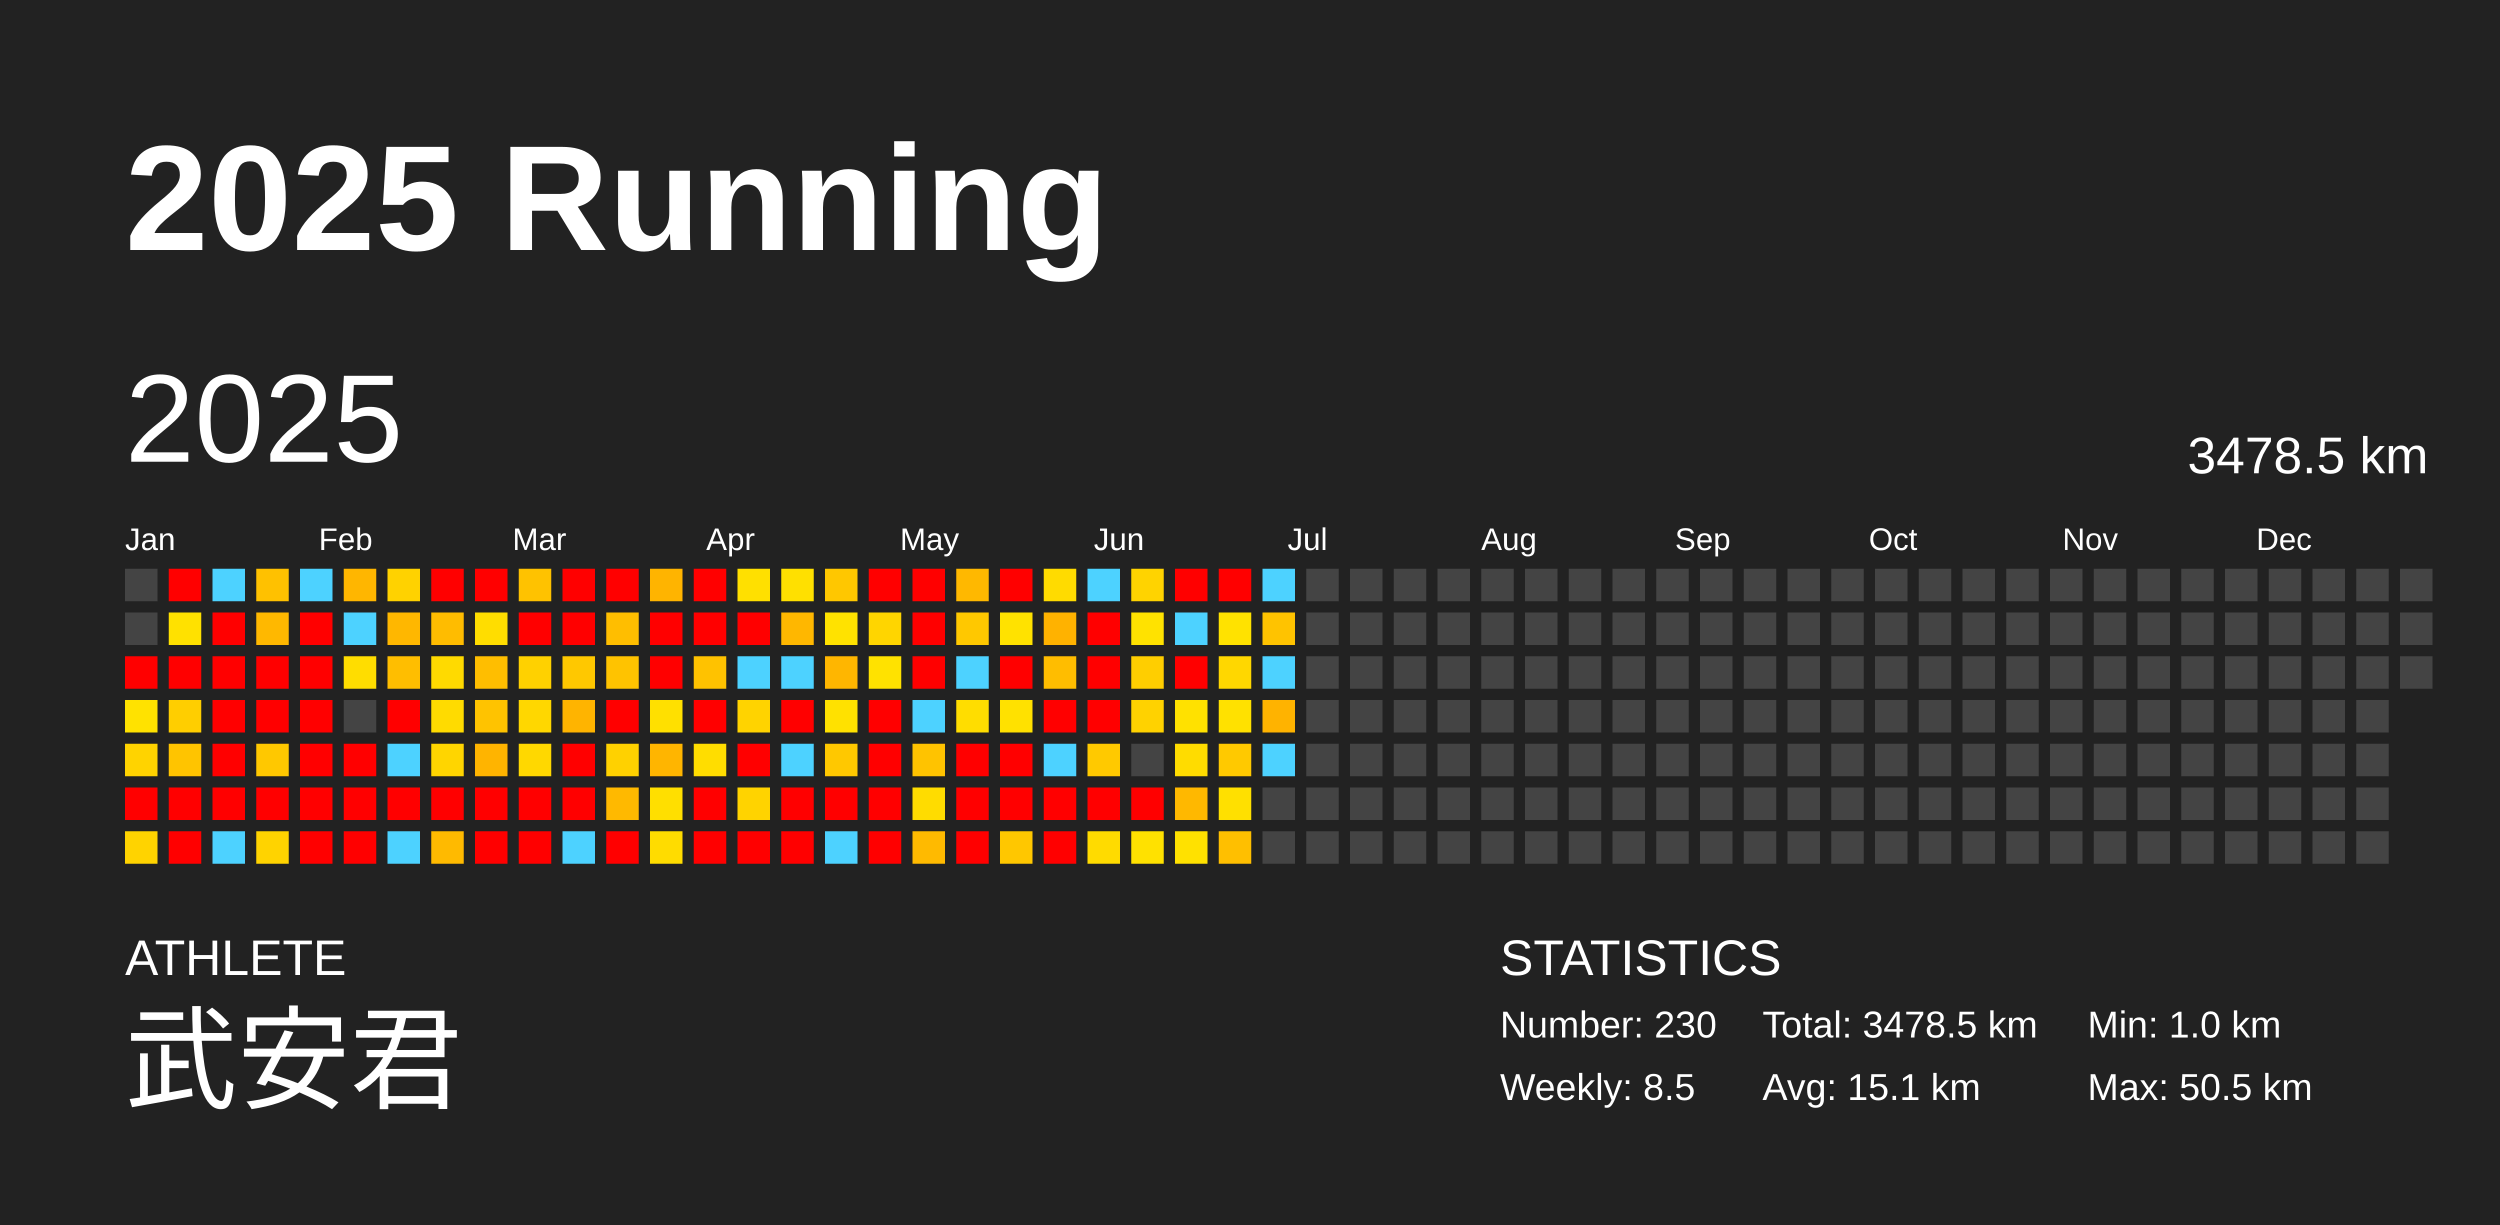
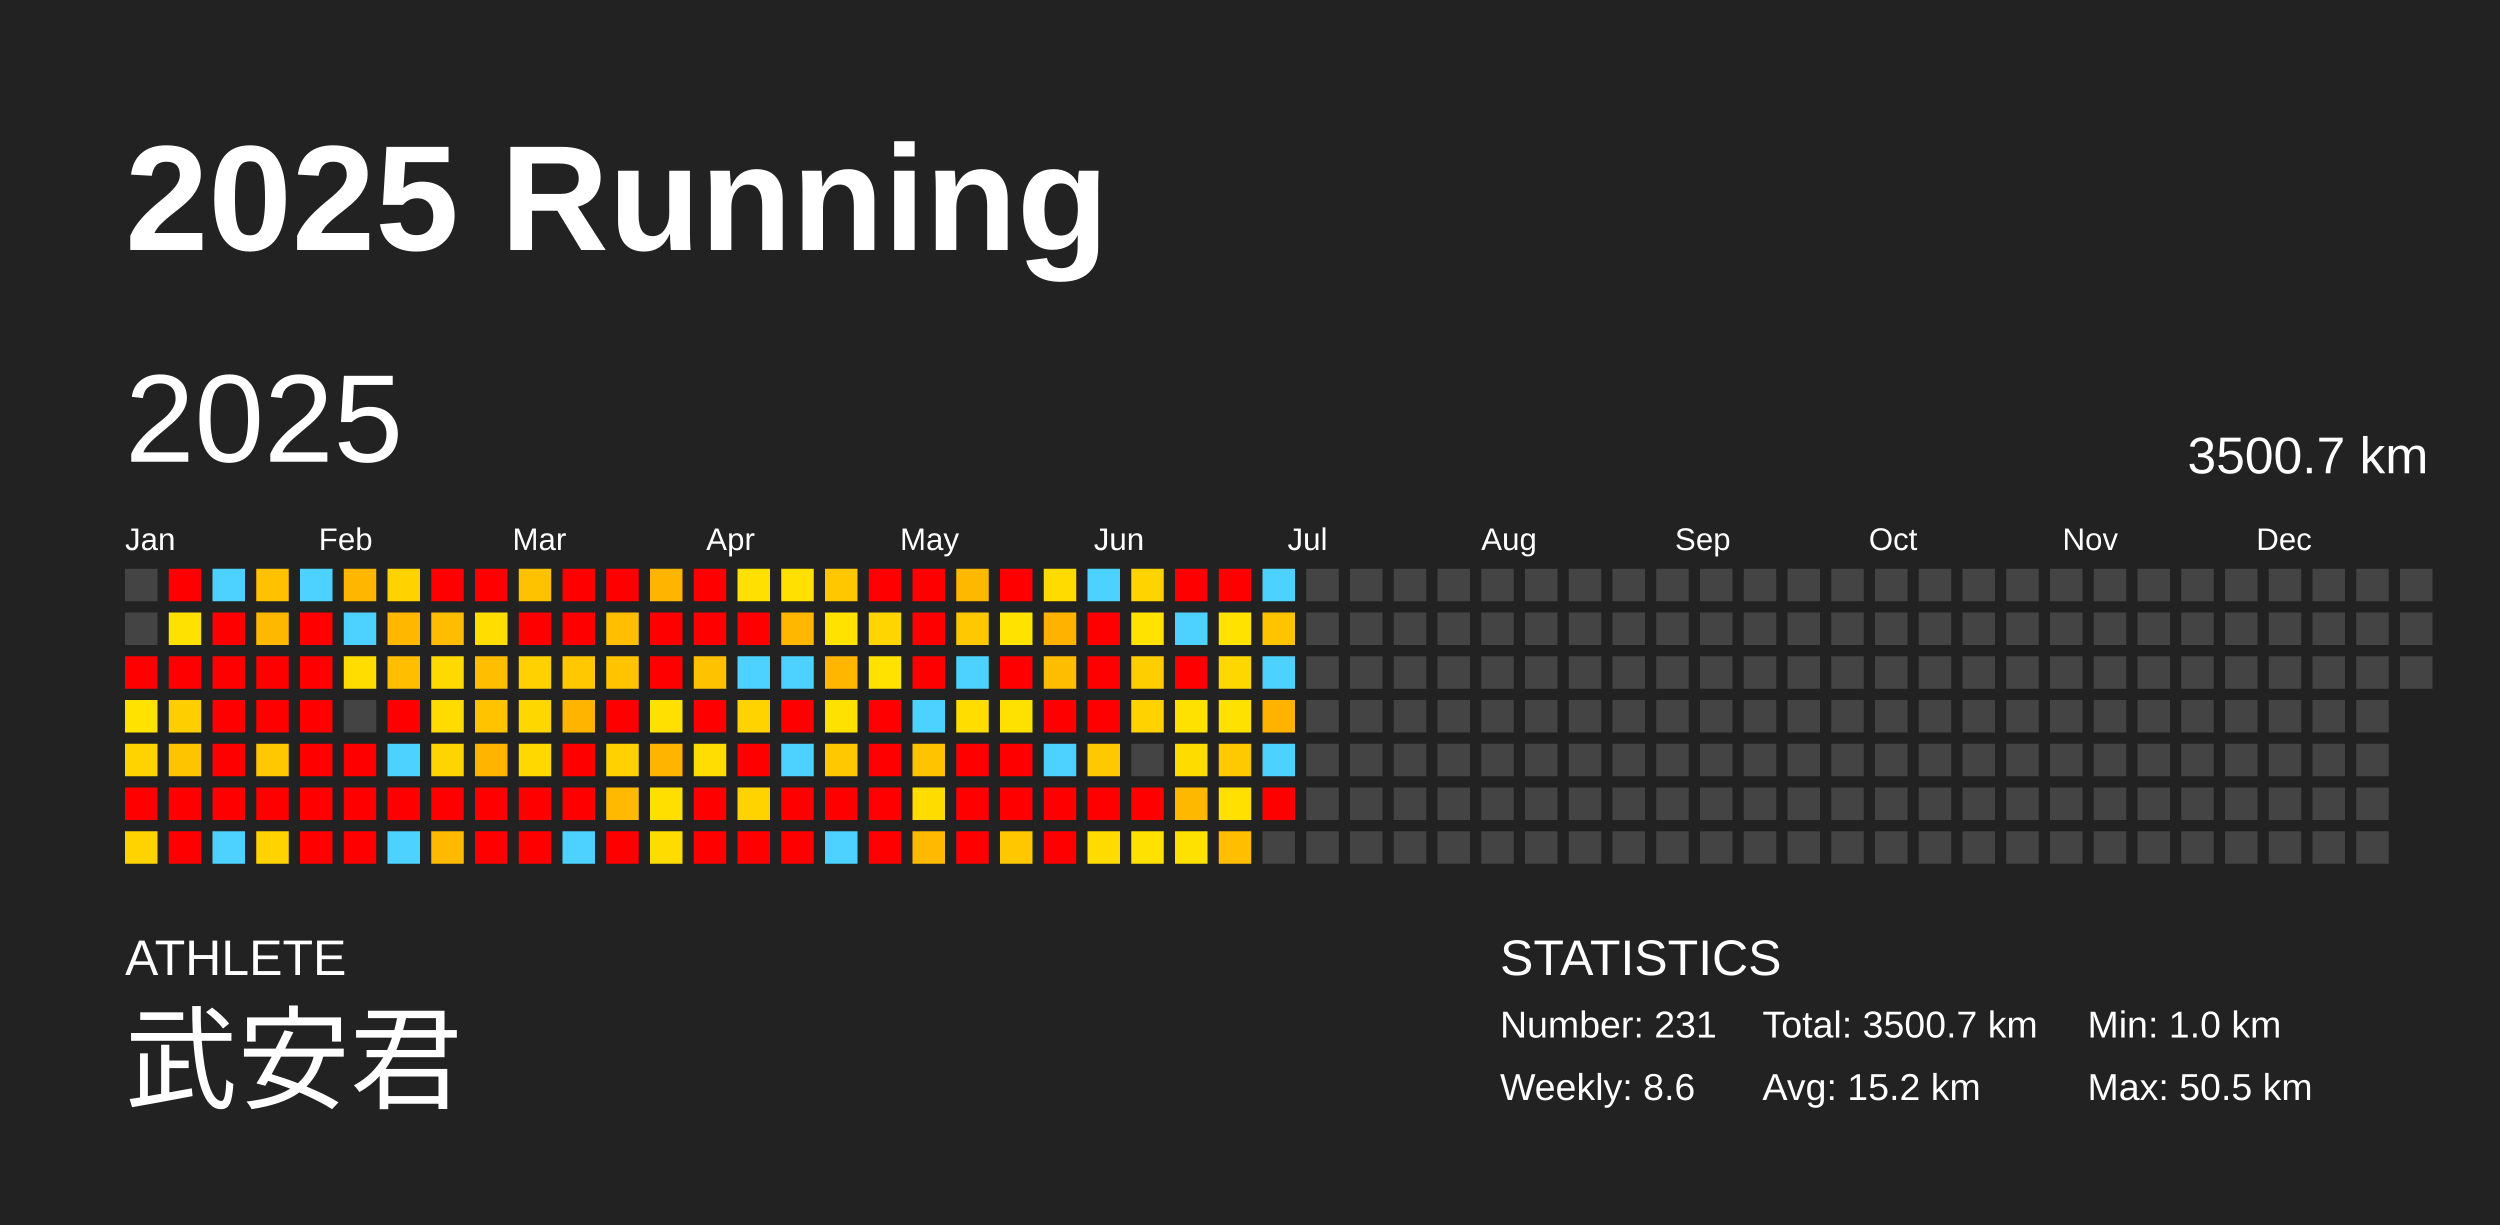
<svg xmlns="http://www.w3.org/2000/svg" baseProfile="full" height="98mm" version="1.1" viewBox="0,0,200,98" width="200mm">
  <defs />
  <rect fill="#222222" height="98" width="200" x="0" y="0" />
  <text fill="#FFFFFF" style="font-size:12px; font-family:Arial; font-weight:bold;" x="10" y="20">2025 Running</text>
  <text fill="#FFFFFF" style="font-size:4px; font-family:Arial" x="10" y="78">ATHLETE</text>
  <text fill="#FFFFFF" style="font-size:9px; font-family:Arial" x="10" y="88">武安君</text>
  <text fill="#FFFFFF" style="font-size:4px; font-family:Arial" x="120" y="78">STATISTICS</text>
-   <text fill="#FFFFFF" style="font-size:3px; font-family:Arial" x="120" y="83">Number: 230</text>
-   <text fill="#FFFFFF" style="font-size:3px; font-family:Arial" x="120" y="88">Weekly: 8.5</text>
-   <text fill="#FFFFFF" style="font-size:3px; font-family:Arial" x="141" y="83">Total: 3478.5 km</text>
-   <text fill="#FFFFFF" style="font-size:3px; font-family:Arial" x="141" y="88">Avg: 15.1 km</text>
+   <text fill="#FFFFFF" style="font-size:3px; font-family:Arial" x="120" y="83">Number: 231</text>
+   <text fill="#FFFFFF" style="font-size:3px; font-family:Arial" x="120" y="88">Weekly: 8.6</text>
+   <text fill="#FFFFFF" style="font-size:3px; font-family:Arial" x="141" y="83">Total: 3500.7 km</text>
+   <text fill="#FFFFFF" style="font-size:3px; font-family:Arial" x="141" y="88">Avg: 15.2 km</text>
  <text fill="#FFFFFF" style="font-size:3px; font-family:Arial" x="167" y="83">Min: 1.0 km</text>
  <text fill="#FFFFFF" style="font-size:3px; font-family:Arial" x="167" y="88">Max: 50.5 km</text>
  <text dominant-baseline="hanging" fill="#FFFFFF" style="font-size:10.0px; font-family:Arial;" x="10" y="30">2025</text>
-   <text dominant-baseline="hanging" fill="#FFFFFF" style="font-size:4.125px; font-family:Arial;" x="175" y="35">3478.5 km</text>
+   <text dominant-baseline="hanging" fill="#FFFFFF" style="font-size:4.125px; font-family:Arial;" x="175" y="35">3500.7 km</text>
  <text fill="#FFFFFF" style="font-size:2.5px; font-family:Arial" x="10.0" y="44">Jan</text>
  <text fill="#FFFFFF" style="font-size:2.5px; font-family:Arial" x="25.5" y="44">Feb</text>
  <text fill="#FFFFFF" style="font-size:2.5px; font-family:Arial" x="41.0" y="44">Mar</text>
  <text fill="#FFFFFF" style="font-size:2.5px; font-family:Arial" x="56.5" y="44">Apr</text>
  <text fill="#FFFFFF" style="font-size:2.5px; font-family:Arial" x="72.0" y="44">May</text>
  <text fill="#FFFFFF" style="font-size:2.5px; font-family:Arial" x="87.5" y="44">Jun</text>
  <text fill="#FFFFFF" style="font-size:2.5px; font-family:Arial" x="103.0" y="44">Jul</text>
  <text fill="#FFFFFF" style="font-size:2.5px; font-family:Arial" x="118.5" y="44">Aug</text>
  <text fill="#FFFFFF" style="font-size:2.5px; font-family:Arial" x="134.0" y="44">Sep</text>
  <text fill="#FFFFFF" style="font-size:2.5px; font-family:Arial" x="149.5" y="44">Oct</text>
  <text fill="#FFFFFF" style="font-size:2.5px; font-family:Arial" x="165.0" y="44">Nov</text>
  <text fill="#FFFFFF" style="font-size:2.5px; font-family:Arial" x="180.5" y="44">Dec</text>
  <rect fill="#444444" height="2.6" width="2.6" x="10.0" y="45.5" />
  <rect fill="#444444" height="2.6" width="2.6" x="10.0" y="49.0" />
  <rect fill="red" height="2.6" width="2.6" x="10.0" y="52.5" />
  <rect fill="#ffe200" height="2.6" width="2.6" x="10.0" y="56.0" />
  <rect fill="#ffd300" height="2.6" width="2.6" x="10.0" y="59.5" />
  <rect fill="red" height="2.6" width="2.6" x="10.0" y="63.0" />
  <rect fill="#ffd300" height="2.6" width="2.6" x="10.0" y="66.5" />
  <rect fill="red" height="2.6" width="2.6" x="13.5" y="45.5" />
  <rect fill="#ffe100" height="2.6" width="2.6" x="13.5" y="49.0" />
  <rect fill="red" height="2.6" width="2.6" x="13.5" y="52.5" />
  <rect fill="#ffce00" height="2.6" width="2.6" x="13.5" y="56.0" />
  <rect fill="#ffc400" height="2.6" width="2.6" x="13.5" y="59.5" />
  <rect fill="red" height="2.6" width="2.6" x="13.5" y="63.0" />
  <rect fill="red" height="2.6" width="2.6" x="13.5" y="66.5" />
  <rect fill="#4dd2ff" height="2.6" width="2.6" x="17.0" y="45.5" />
  <rect fill="red" height="2.6" width="2.6" x="17.0" y="49.0" />
  <rect fill="red" height="2.6" width="2.6" x="17.0" y="52.5" />
  <rect fill="red" height="2.6" width="2.6" x="17.0" y="56.0" />
  <rect fill="red" height="2.6" width="2.6" x="17.0" y="59.5" />
  <rect fill="red" height="2.6" width="2.6" x="17.0" y="63.0" />
  <rect fill="#4dd2ff" height="2.6" width="2.6" x="17.0" y="66.5" />
  <rect fill="#ffc100" height="2.6" width="2.6" x="20.5" y="45.5" />
  <rect fill="#ffb800" height="2.6" width="2.6" x="20.5" y="49.0" />
  <rect fill="red" height="2.6" width="2.6" x="20.5" y="52.5" />
  <rect fill="red" height="2.6" width="2.6" x="20.5" y="56.0" />
  <rect fill="#ffc800" height="2.6" width="2.6" x="20.5" y="59.5" />
  <rect fill="red" height="2.6" width="2.6" x="20.5" y="63.0" />
  <rect fill="#ffd300" height="2.6" width="2.6" x="20.5" y="66.5" />
  <rect fill="#4dd2ff" height="2.6" width="2.6" x="24.0" y="45.5" />
  <rect fill="red" height="2.6" width="2.6" x="24.0" y="49.0" />
  <rect fill="red" height="2.6" width="2.6" x="24.0" y="52.5" />
  <rect fill="red" height="2.6" width="2.6" x="24.0" y="56.0" />
  <rect fill="red" height="2.6" width="2.6" x="24.0" y="59.5" />
  <rect fill="red" height="2.6" width="2.6" x="24.0" y="63.0" />
  <rect fill="red" height="2.6" width="2.6" x="24.0" y="66.5" />
  <rect fill="#ffb600" height="2.6" width="2.6" x="27.5" y="45.5" />
  <rect fill="#4dd2ff" height="2.6" width="2.6" x="27.5" y="49.0" />
  <rect fill="#ffdd00" height="2.6" width="2.6" x="27.5" y="52.5" />
  <rect fill="#444444" height="2.6" width="2.6" x="27.5" y="56.0" />
  <rect fill="red" height="2.6" width="2.6" x="27.5" y="59.5" />
  <rect fill="red" height="2.6" width="2.6" x="27.5" y="63.0" />
  <rect fill="red" height="2.6" width="2.6" x="27.5" y="66.5" />
  <rect fill="#ffd200" height="2.6" width="2.6" x="31.0" y="45.5" />
  <rect fill="#ffb700" height="2.6" width="2.6" x="31.0" y="49.0" />
  <rect fill="#ffbe00" height="2.6" width="2.6" x="31.0" y="52.5" />
  <rect fill="red" height="2.6" width="2.6" x="31.0" y="56.0" />
  <rect fill="#4dd2ff" height="2.6" width="2.6" x="31.0" y="59.5" />
  <rect fill="red" height="2.6" width="2.6" x="31.0" y="63.0" />
  <rect fill="#4dd2ff" height="2.6" width="2.6" x="31.0" y="66.5" />
  <rect fill="red" height="2.6" width="2.6" x="34.5" y="45.5" />
  <rect fill="#ffbc00" height="2.6" width="2.6" x="34.5" y="49.0" />
  <rect fill="#ffda00" height="2.6" width="2.6" x="34.5" y="52.5" />
  <rect fill="#ffdb00" height="2.6" width="2.6" x="34.5" y="56.0" />
  <rect fill="#ffd500" height="2.6" width="2.6" x="34.5" y="59.5" />
  <rect fill="red" height="2.6" width="2.6" x="34.5" y="63.0" />
  <rect fill="#ffba00" height="2.6" width="2.6" x="34.5" y="66.5" />
  <rect fill="red" height="2.6" width="2.6" x="38.0" y="45.5" />
  <rect fill="#ffdd00" height="2.6" width="2.6" x="38.0" y="49.0" />
  <rect fill="#ffbe00" height="2.6" width="2.6" x="38.0" y="52.5" />
  <rect fill="#ffc300" height="2.6" width="2.6" x="38.0" y="56.0" />
  <rect fill="#ffb400" height="2.6" width="2.6" x="38.0" y="59.5" />
  <rect fill="red" height="2.6" width="2.6" x="38.0" y="63.0" />
  <rect fill="red" height="2.6" width="2.6" x="38.0" y="66.5" />
  <rect fill="#ffc200" height="2.6" width="2.6" x="41.5" y="45.5" />
  <rect fill="red" height="2.6" width="2.6" x="41.5" y="49.0" />
  <rect fill="#ffd100" height="2.6" width="2.6" x="41.5" y="52.5" />
  <rect fill="#ffd700" height="2.6" width="2.6" x="41.5" y="56.0" />
  <rect fill="#ffd800" height="2.6" width="2.6" x="41.5" y="59.5" />
  <rect fill="red" height="2.6" width="2.6" x="41.5" y="63.0" />
  <rect fill="red" height="2.6" width="2.6" x="41.5" y="66.5" />
  <rect fill="red" height="2.6" width="2.6" x="45.0" y="45.5" />
  <rect fill="red" height="2.6" width="2.6" x="45.0" y="49.0" />
  <rect fill="#ffc800" height="2.6" width="2.6" x="45.0" y="52.5" />
  <rect fill="#ffb400" height="2.6" width="2.6" x="45.0" y="56.0" />
  <rect fill="red" height="2.6" width="2.6" x="45.0" y="59.5" />
  <rect fill="red" height="2.6" width="2.6" x="45.0" y="63.0" />
  <rect fill="#4dd2ff" height="2.6" width="2.6" x="45.0" y="66.5" />
  <rect fill="red" height="2.6" width="2.6" x="48.5" y="45.5" />
  <rect fill="#ffbe00" height="2.6" width="2.6" x="48.5" y="49.0" />
  <rect fill="#ffc300" height="2.6" width="2.6" x="48.5" y="52.5" />
  <rect fill="red" height="2.6" width="2.6" x="48.5" y="56.0" />
  <rect fill="#ffd100" height="2.6" width="2.6" x="48.5" y="59.5" />
  <rect fill="#ffb900" height="2.6" width="2.6" x="48.5" y="63.0" />
  <rect fill="red" height="2.6" width="2.6" x="48.5" y="66.5" />
  <rect fill="#ffb400" height="2.6" width="2.6" x="52.0" y="45.5" />
  <rect fill="red" height="2.6" width="2.6" x="52.0" y="49.0" />
  <rect fill="red" height="2.6" width="2.6" x="52.0" y="52.5" />
  <rect fill="#ffe000" height="2.6" width="2.6" x="52.0" y="56.0" />
  <rect fill="#ffb500" height="2.6" width="2.6" x="52.0" y="59.5" />
  <rect fill="#ffdf00" height="2.6" width="2.6" x="52.0" y="63.0" />
  <rect fill="#ffdc00" height="2.6" width="2.6" x="52.0" y="66.5" />
  <rect fill="red" height="2.6" width="2.6" x="55.5" y="45.5" />
  <rect fill="red" height="2.6" width="2.6" x="55.5" y="49.0" />
  <rect fill="#ffc200" height="2.6" width="2.6" x="55.5" y="52.5" />
  <rect fill="red" height="2.6" width="2.6" x="55.5" y="56.0" />
  <rect fill="#ffdd00" height="2.6" width="2.6" x="55.5" y="59.5" />
  <rect fill="red" height="2.6" width="2.6" x="55.5" y="63.0" />
  <rect fill="red" height="2.6" width="2.6" x="55.5" y="66.5" />
  <rect fill="#ffe000" height="2.6" width="2.6" x="59.0" y="45.5" />
  <rect fill="red" height="2.6" width="2.6" x="59.0" y="49.0" />
  <rect fill="#4dd2ff" height="2.6" width="2.6" x="59.0" y="52.5" />
  <rect fill="#ffd300" height="2.6" width="2.6" x="59.0" y="56.0" />
  <rect fill="red" height="2.6" width="2.6" x="59.0" y="59.5" />
  <rect fill="#ffd300" height="2.6" width="2.6" x="59.0" y="63.0" />
  <rect fill="red" height="2.6" width="2.6" x="59.0" y="66.5" />
  <rect fill="#ffe000" height="2.6" width="2.6" x="62.5" y="45.5" />
  <rect fill="#ffb700" height="2.6" width="2.6" x="62.5" y="49.0" />
  <rect fill="#4dd2ff" height="2.6" width="2.6" x="62.5" y="52.5" />
  <rect fill="red" height="2.6" width="2.6" x="62.5" y="56.0" />
  <rect fill="#4dd2ff" height="2.6" width="2.6" x="62.5" y="59.5" />
  <rect fill="red" height="2.6" width="2.6" x="62.5" y="63.0" />
  <rect fill="red" height="2.6" width="2.6" x="62.5" y="66.5" />
  <rect fill="#ffc700" height="2.6" width="2.6" x="66.0" y="45.5" />
  <rect fill="#ffe200" height="2.6" width="2.6" x="66.0" y="49.0" />
  <rect fill="#ffb600" height="2.6" width="2.6" x="66.0" y="52.5" />
  <rect fill="#ffe100" height="2.6" width="2.6" x="66.0" y="56.0" />
  <rect fill="#ffc800" height="2.6" width="2.6" x="66.0" y="59.5" />
  <rect fill="red" height="2.6" width="2.6" x="66.0" y="63.0" />
  <rect fill="#4dd2ff" height="2.6" width="2.6" x="66.0" y="66.5" />
  <rect fill="red" height="2.6" width="2.6" x="69.5" y="45.5" />
  <rect fill="#ffd500" height="2.6" width="2.6" x="69.5" y="49.0" />
  <rect fill="#ffe200" height="2.6" width="2.6" x="69.5" y="52.5" />
  <rect fill="red" height="2.6" width="2.6" x="69.5" y="56.0" />
  <rect fill="red" height="2.6" width="2.6" x="69.5" y="59.5" />
  <rect fill="red" height="2.6" width="2.6" x="69.5" y="63.0" />
  <rect fill="red" height="2.6" width="2.6" x="69.5" y="66.5" />
  <rect fill="red" height="2.6" width="2.6" x="73.0" y="45.5" />
  <rect fill="red" height="2.6" width="2.6" x="73.0" y="49.0" />
  <rect fill="red" height="2.6" width="2.6" x="73.0" y="52.5" />
  <rect fill="#4dd2ff" height="2.6" width="2.6" x="73.0" y="56.0" />
  <rect fill="#ffc300" height="2.6" width="2.6" x="73.0" y="59.5" />
  <rect fill="#ffdc00" height="2.6" width="2.6" x="73.0" y="63.0" />
  <rect fill="#ffba00" height="2.6" width="2.6" x="73.0" y="66.5" />
  <rect fill="#ffb800" height="2.6" width="2.6" x="76.5" y="45.5" />
  <rect fill="#ffc800" height="2.6" width="2.6" x="76.5" y="49.0" />
  <rect fill="#4dd2ff" height="2.6" width="2.6" x="76.5" y="52.5" />
  <rect fill="#ffdd00" height="2.6" width="2.6" x="76.5" y="56.0" />
  <rect fill="red" height="2.6" width="2.6" x="76.5" y="59.5" />
  <rect fill="red" height="2.6" width="2.6" x="76.5" y="63.0" />
  <rect fill="red" height="2.6" width="2.6" x="76.5" y="66.5" />
  <rect fill="red" height="2.6" width="2.6" x="80.0" y="45.5" />
  <rect fill="#ffe200" height="2.6" width="2.6" x="80.0" y="49.0" />
  <rect fill="red" height="2.6" width="2.6" x="80.0" y="52.5" />
  <rect fill="#ffe100" height="2.6" width="2.6" x="80.0" y="56.0" />
  <rect fill="red" height="2.6" width="2.6" x="80.0" y="59.5" />
  <rect fill="red" height="2.6" width="2.6" x="80.0" y="63.0" />
  <rect fill="#ffc700" height="2.6" width="2.6" x="80.0" y="66.5" />
  <rect fill="#ffdb00" height="2.6" width="2.6" x="83.5" y="45.5" />
  <rect fill="#ffb200" height="2.6" width="2.6" x="83.5" y="49.0" />
  <rect fill="#ffbd00" height="2.6" width="2.6" x="83.5" y="52.5" />
  <rect fill="red" height="2.6" width="2.6" x="83.5" y="56.0" />
  <rect fill="#4dd2ff" height="2.6" width="2.6" x="83.5" y="59.5" />
  <rect fill="red" height="2.6" width="2.6" x="83.5" y="63.0" />
  <rect fill="red" height="2.6" width="2.6" x="83.5" y="66.5" />
  <rect fill="#4dd2ff" height="2.6" width="2.6" x="87.0" y="45.5" />
  <rect fill="red" height="2.6" width="2.6" x="87.0" y="49.0" />
  <rect fill="red" height="2.6" width="2.6" x="87.0" y="52.5" />
  <rect fill="red" height="2.6" width="2.6" x="87.0" y="56.0" />
  <rect fill="#ffc900" height="2.6" width="2.6" x="87.0" y="59.5" />
  <rect fill="red" height="2.6" width="2.6" x="87.0" y="63.0" />
  <rect fill="#ffdb00" height="2.6" width="2.6" x="87.0" y="66.5" />
  <rect fill="#ffd300" height="2.6" width="2.6" x="90.5" y="45.5" />
  <rect fill="#ffe200" height="2.6" width="2.6" x="90.5" y="49.0" />
  <rect fill="#ffce00" height="2.6" width="2.6" x="90.5" y="52.5" />
  <rect fill="#ffd200" height="2.6" width="2.6" x="90.5" y="56.0" />
  <rect fill="#444444" height="2.6" width="2.6" x="90.5" y="59.5" />
  <rect fill="red" height="2.6" width="2.6" x="90.5" y="63.0" />
  <rect fill="#ffe100" height="2.6" width="2.6" x="90.5" y="66.5" />
  <rect fill="red" height="2.6" width="2.6" x="94.0" y="45.5" />
  <rect fill="#4dd2ff" height="2.6" width="2.6" x="94.0" y="49.0" />
  <rect fill="red" height="2.6" width="2.6" x="94.0" y="52.5" />
  <rect fill="#ffe100" height="2.6" width="2.6" x="94.0" y="56.0" />
  <rect fill="#ffdc00" height="2.6" width="2.6" x="94.0" y="59.5" />
  <rect fill="#ffb800" height="2.6" width="2.6" x="94.0" y="63.0" />
  <rect fill="#ffe100" height="2.6" width="2.6" x="94.0" y="66.5" />
  <rect fill="red" height="2.6" width="2.6" x="97.5" y="45.5" />
  <rect fill="#ffe200" height="2.6" width="2.6" x="97.5" y="49.0" />
  <rect fill="#ffd700" height="2.6" width="2.6" x="97.5" y="52.5" />
  <rect fill="#ffe100" height="2.6" width="2.6" x="97.5" y="56.0" />
  <rect fill="#ffc900" height="2.6" width="2.6" x="97.5" y="59.5" />
  <rect fill="#ffe000" height="2.6" width="2.6" x="97.5" y="63.0" />
  <rect fill="#ffbf00" height="2.6" width="2.6" x="97.5" y="66.5" />
  <rect fill="#4dd2ff" height="2.6" width="2.6" x="101.0" y="45.5" />
  <rect fill="#ffc300" height="2.6" width="2.6" x="101.0" y="49.0" />
  <rect fill="#4dd2ff" height="2.6" width="2.6" x="101.0" y="52.5" />
  <rect fill="#ffb300" height="2.6" width="2.6" x="101.0" y="56.0" />
  <rect fill="#4dd2ff" height="2.6" width="2.6" x="101.0" y="59.5" />
-   <rect fill="#444444" height="2.6" width="2.6" x="101.0" y="63.0" />
+   <rect fill="red" height="2.6" width="2.6" x="101.0" y="63.0" />
  <rect fill="#444444" height="2.6" width="2.6" x="101.0" y="66.5" />
  <rect fill="#444444" height="2.6" width="2.6" x="104.5" y="45.5" />
  <rect fill="#444444" height="2.6" width="2.6" x="104.5" y="49.0" />
  <rect fill="#444444" height="2.6" width="2.6" x="104.5" y="52.5" />
  <rect fill="#444444" height="2.6" width="2.6" x="104.5" y="56.0" />
  <rect fill="#444444" height="2.6" width="2.6" x="104.5" y="59.5" />
  <rect fill="#444444" height="2.6" width="2.6" x="104.5" y="63.0" />
  <rect fill="#444444" height="2.6" width="2.6" x="104.5" y="66.5" />
  <rect fill="#444444" height="2.6" width="2.6" x="108.0" y="45.5" />
  <rect fill="#444444" height="2.6" width="2.6" x="108.0" y="49.0" />
  <rect fill="#444444" height="2.6" width="2.6" x="108.0" y="52.5" />
  <rect fill="#444444" height="2.6" width="2.6" x="108.0" y="56.0" />
  <rect fill="#444444" height="2.6" width="2.6" x="108.0" y="59.5" />
  <rect fill="#444444" height="2.6" width="2.6" x="108.0" y="63.0" />
  <rect fill="#444444" height="2.6" width="2.6" x="108.0" y="66.5" />
  <rect fill="#444444" height="2.6" width="2.6" x="111.5" y="45.5" />
  <rect fill="#444444" height="2.6" width="2.6" x="111.5" y="49.0" />
  <rect fill="#444444" height="2.6" width="2.6" x="111.5" y="52.5" />
  <rect fill="#444444" height="2.6" width="2.6" x="111.5" y="56.0" />
  <rect fill="#444444" height="2.6" width="2.6" x="111.5" y="59.5" />
  <rect fill="#444444" height="2.6" width="2.6" x="111.5" y="63.0" />
  <rect fill="#444444" height="2.6" width="2.6" x="111.5" y="66.5" />
  <rect fill="#444444" height="2.6" width="2.6" x="115.0" y="45.5" />
  <rect fill="#444444" height="2.6" width="2.6" x="115.0" y="49.0" />
  <rect fill="#444444" height="2.6" width="2.6" x="115.0" y="52.5" />
  <rect fill="#444444" height="2.6" width="2.6" x="115.0" y="56.0" />
  <rect fill="#444444" height="2.6" width="2.6" x="115.0" y="59.5" />
  <rect fill="#444444" height="2.6" width="2.6" x="115.0" y="63.0" />
  <rect fill="#444444" height="2.6" width="2.6" x="115.0" y="66.5" />
  <rect fill="#444444" height="2.6" width="2.6" x="118.5" y="45.5" />
  <rect fill="#444444" height="2.6" width="2.6" x="118.5" y="49.0" />
  <rect fill="#444444" height="2.6" width="2.6" x="118.5" y="52.5" />
  <rect fill="#444444" height="2.6" width="2.6" x="118.5" y="56.0" />
  <rect fill="#444444" height="2.6" width="2.6" x="118.5" y="59.5" />
  <rect fill="#444444" height="2.6" width="2.6" x="118.5" y="63.0" />
  <rect fill="#444444" height="2.6" width="2.6" x="118.5" y="66.5" />
  <rect fill="#444444" height="2.6" width="2.6" x="122.0" y="45.5" />
  <rect fill="#444444" height="2.6" width="2.6" x="122.0" y="49.0" />
  <rect fill="#444444" height="2.6" width="2.6" x="122.0" y="52.5" />
  <rect fill="#444444" height="2.6" width="2.6" x="122.0" y="56.0" />
  <rect fill="#444444" height="2.6" width="2.6" x="122.0" y="59.5" />
  <rect fill="#444444" height="2.6" width="2.6" x="122.0" y="63.0" />
  <rect fill="#444444" height="2.6" width="2.6" x="122.0" y="66.5" />
  <rect fill="#444444" height="2.6" width="2.6" x="125.5" y="45.5" />
  <rect fill="#444444" height="2.6" width="2.6" x="125.5" y="49.0" />
  <rect fill="#444444" height="2.6" width="2.6" x="125.5" y="52.5" />
  <rect fill="#444444" height="2.6" width="2.6" x="125.5" y="56.0" />
  <rect fill="#444444" height="2.6" width="2.6" x="125.5" y="59.5" />
  <rect fill="#444444" height="2.6" width="2.6" x="125.5" y="63.0" />
  <rect fill="#444444" height="2.6" width="2.6" x="125.5" y="66.5" />
  <rect fill="#444444" height="2.6" width="2.6" x="129.0" y="45.5" />
  <rect fill="#444444" height="2.6" width="2.6" x="129.0" y="49.0" />
  <rect fill="#444444" height="2.6" width="2.6" x="129.0" y="52.5" />
  <rect fill="#444444" height="2.6" width="2.6" x="129.0" y="56.0" />
  <rect fill="#444444" height="2.6" width="2.6" x="129.0" y="59.5" />
  <rect fill="#444444" height="2.6" width="2.6" x="129.0" y="63.0" />
  <rect fill="#444444" height="2.6" width="2.6" x="129.0" y="66.5" />
  <rect fill="#444444" height="2.6" width="2.6" x="132.5" y="45.5" />
  <rect fill="#444444" height="2.6" width="2.6" x="132.5" y="49.0" />
  <rect fill="#444444" height="2.6" width="2.6" x="132.5" y="52.5" />
  <rect fill="#444444" height="2.6" width="2.6" x="132.5" y="56.0" />
  <rect fill="#444444" height="2.6" width="2.6" x="132.5" y="59.5" />
  <rect fill="#444444" height="2.6" width="2.6" x="132.5" y="63.0" />
  <rect fill="#444444" height="2.6" width="2.6" x="132.5" y="66.5" />
  <rect fill="#444444" height="2.6" width="2.6" x="136.0" y="45.5" />
  <rect fill="#444444" height="2.6" width="2.6" x="136.0" y="49.0" />
  <rect fill="#444444" height="2.6" width="2.6" x="136.0" y="52.5" />
  <rect fill="#444444" height="2.6" width="2.6" x="136.0" y="56.0" />
  <rect fill="#444444" height="2.6" width="2.6" x="136.0" y="59.5" />
  <rect fill="#444444" height="2.6" width="2.6" x="136.0" y="63.0" />
  <rect fill="#444444" height="2.6" width="2.6" x="136.0" y="66.5" />
  <rect fill="#444444" height="2.6" width="2.6" x="139.5" y="45.5" />
  <rect fill="#444444" height="2.6" width="2.6" x="139.5" y="49.0" />
  <rect fill="#444444" height="2.6" width="2.6" x="139.5" y="52.5" />
  <rect fill="#444444" height="2.6" width="2.6" x="139.5" y="56.0" />
  <rect fill="#444444" height="2.6" width="2.6" x="139.5" y="59.5" />
  <rect fill="#444444" height="2.6" width="2.6" x="139.5" y="63.0" />
  <rect fill="#444444" height="2.6" width="2.6" x="139.5" y="66.5" />
  <rect fill="#444444" height="2.6" width="2.6" x="143.0" y="45.5" />
  <rect fill="#444444" height="2.6" width="2.6" x="143.0" y="49.0" />
  <rect fill="#444444" height="2.6" width="2.6" x="143.0" y="52.5" />
  <rect fill="#444444" height="2.6" width="2.6" x="143.0" y="56.0" />
  <rect fill="#444444" height="2.6" width="2.6" x="143.0" y="59.5" />
  <rect fill="#444444" height="2.6" width="2.6" x="143.0" y="63.0" />
  <rect fill="#444444" height="2.6" width="2.6" x="143.0" y="66.5" />
  <rect fill="#444444" height="2.6" width="2.6" x="146.5" y="45.5" />
  <rect fill="#444444" height="2.6" width="2.6" x="146.5" y="49.0" />
  <rect fill="#444444" height="2.6" width="2.6" x="146.5" y="52.5" />
  <rect fill="#444444" height="2.6" width="2.6" x="146.5" y="56.0" />
  <rect fill="#444444" height="2.6" width="2.6" x="146.5" y="59.5" />
  <rect fill="#444444" height="2.6" width="2.6" x="146.5" y="63.0" />
  <rect fill="#444444" height="2.6" width="2.6" x="146.5" y="66.5" />
  <rect fill="#444444" height="2.6" width="2.6" x="150.0" y="45.5" />
  <rect fill="#444444" height="2.6" width="2.6" x="150.0" y="49.0" />
  <rect fill="#444444" height="2.6" width="2.6" x="150.0" y="52.5" />
  <rect fill="#444444" height="2.6" width="2.6" x="150.0" y="56.0" />
  <rect fill="#444444" height="2.6" width="2.6" x="150.0" y="59.5" />
  <rect fill="#444444" height="2.6" width="2.6" x="150.0" y="63.0" />
  <rect fill="#444444" height="2.6" width="2.6" x="150.0" y="66.5" />
  <rect fill="#444444" height="2.6" width="2.6" x="153.5" y="45.5" />
  <rect fill="#444444" height="2.6" width="2.6" x="153.5" y="49.0" />
  <rect fill="#444444" height="2.6" width="2.6" x="153.5" y="52.5" />
  <rect fill="#444444" height="2.6" width="2.6" x="153.5" y="56.0" />
  <rect fill="#444444" height="2.6" width="2.6" x="153.5" y="59.5" />
  <rect fill="#444444" height="2.6" width="2.6" x="153.5" y="63.0" />
  <rect fill="#444444" height="2.6" width="2.6" x="153.5" y="66.5" />
  <rect fill="#444444" height="2.6" width="2.6" x="157.0" y="45.5" />
  <rect fill="#444444" height="2.6" width="2.6" x="157.0" y="49.0" />
  <rect fill="#444444" height="2.6" width="2.6" x="157.0" y="52.5" />
  <rect fill="#444444" height="2.6" width="2.6" x="157.0" y="56.0" />
  <rect fill="#444444" height="2.6" width="2.6" x="157.0" y="59.5" />
  <rect fill="#444444" height="2.6" width="2.6" x="157.0" y="63.0" />
  <rect fill="#444444" height="2.6" width="2.6" x="157.0" y="66.5" />
  <rect fill="#444444" height="2.6" width="2.6" x="160.5" y="45.5" />
  <rect fill="#444444" height="2.6" width="2.6" x="160.5" y="49.0" />
  <rect fill="#444444" height="2.6" width="2.6" x="160.5" y="52.5" />
  <rect fill="#444444" height="2.6" width="2.6" x="160.5" y="56.0" />
  <rect fill="#444444" height="2.6" width="2.6" x="160.5" y="59.5" />
  <rect fill="#444444" height="2.6" width="2.6" x="160.5" y="63.0" />
  <rect fill="#444444" height="2.6" width="2.6" x="160.5" y="66.5" />
  <rect fill="#444444" height="2.6" width="2.6" x="164.0" y="45.5" />
  <rect fill="#444444" height="2.6" width="2.6" x="164.0" y="49.0" />
  <rect fill="#444444" height="2.6" width="2.6" x="164.0" y="52.5" />
  <rect fill="#444444" height="2.6" width="2.6" x="164.0" y="56.0" />
  <rect fill="#444444" height="2.6" width="2.6" x="164.0" y="59.5" />
  <rect fill="#444444" height="2.6" width="2.6" x="164.0" y="63.0" />
  <rect fill="#444444" height="2.6" width="2.6" x="164.0" y="66.5" />
  <rect fill="#444444" height="2.6" width="2.6" x="167.5" y="45.5" />
  <rect fill="#444444" height="2.6" width="2.6" x="167.5" y="49.0" />
  <rect fill="#444444" height="2.6" width="2.6" x="167.5" y="52.5" />
  <rect fill="#444444" height="2.6" width="2.6" x="167.5" y="56.0" />
  <rect fill="#444444" height="2.6" width="2.6" x="167.5" y="59.5" />
  <rect fill="#444444" height="2.6" width="2.6" x="167.5" y="63.0" />
  <rect fill="#444444" height="2.6" width="2.6" x="167.5" y="66.5" />
  <rect fill="#444444" height="2.6" width="2.6" x="171.0" y="45.5" />
  <rect fill="#444444" height="2.6" width="2.6" x="171.0" y="49.0" />
  <rect fill="#444444" height="2.6" width="2.6" x="171.0" y="52.5" />
  <rect fill="#444444" height="2.6" width="2.6" x="171.0" y="56.0" />
  <rect fill="#444444" height="2.6" width="2.6" x="171.0" y="59.5" />
  <rect fill="#444444" height="2.6" width="2.6" x="171.0" y="63.0" />
  <rect fill="#444444" height="2.6" width="2.6" x="171.0" y="66.5" />
  <rect fill="#444444" height="2.6" width="2.6" x="174.5" y="45.5" />
  <rect fill="#444444" height="2.6" width="2.6" x="174.5" y="49.0" />
  <rect fill="#444444" height="2.6" width="2.6" x="174.5" y="52.5" />
  <rect fill="#444444" height="2.6" width="2.6" x="174.5" y="56.0" />
  <rect fill="#444444" height="2.6" width="2.6" x="174.5" y="59.5" />
  <rect fill="#444444" height="2.6" width="2.6" x="174.5" y="63.0" />
  <rect fill="#444444" height="2.6" width="2.6" x="174.5" y="66.5" />
  <rect fill="#444444" height="2.6" width="2.6" x="178.0" y="45.5" />
  <rect fill="#444444" height="2.6" width="2.6" x="178.0" y="49.0" />
  <rect fill="#444444" height="2.6" width="2.6" x="178.0" y="52.5" />
  <rect fill="#444444" height="2.6" width="2.6" x="178.0" y="56.0" />
  <rect fill="#444444" height="2.6" width="2.6" x="178.0" y="59.5" />
  <rect fill="#444444" height="2.6" width="2.6" x="178.0" y="63.0" />
  <rect fill="#444444" height="2.6" width="2.6" x="178.0" y="66.5" />
  <rect fill="#444444" height="2.6" width="2.6" x="181.5" y="45.5" />
  <rect fill="#444444" height="2.6" width="2.6" x="181.5" y="49.0" />
  <rect fill="#444444" height="2.6" width="2.6" x="181.5" y="52.5" />
  <rect fill="#444444" height="2.6" width="2.6" x="181.5" y="56.0" />
  <rect fill="#444444" height="2.6" width="2.6" x="181.5" y="59.5" />
  <rect fill="#444444" height="2.6" width="2.6" x="181.5" y="63.0" />
  <rect fill="#444444" height="2.6" width="2.6" x="181.5" y="66.5" />
  <rect fill="#444444" height="2.6" width="2.6" x="185.0" y="45.5" />
  <rect fill="#444444" height="2.6" width="2.6" x="185.0" y="49.0" />
  <rect fill="#444444" height="2.6" width="2.6" x="185.0" y="52.5" />
  <rect fill="#444444" height="2.6" width="2.6" x="185.0" y="56.0" />
  <rect fill="#444444" height="2.6" width="2.6" x="185.0" y="59.5" />
  <rect fill="#444444" height="2.6" width="2.6" x="185.0" y="63.0" />
  <rect fill="#444444" height="2.6" width="2.6" x="185.0" y="66.5" />
  <rect fill="#444444" height="2.6" width="2.6" x="188.5" y="45.5" />
  <rect fill="#444444" height="2.6" width="2.6" x="188.5" y="49.0" />
  <rect fill="#444444" height="2.6" width="2.6" x="188.5" y="52.5" />
  <rect fill="#444444" height="2.6" width="2.6" x="188.5" y="56.0" />
  <rect fill="#444444" height="2.6" width="2.6" x="188.5" y="59.5" />
  <rect fill="#444444" height="2.6" width="2.6" x="188.5" y="63.0" />
  <rect fill="#444444" height="2.6" width="2.6" x="188.5" y="66.5" />
  <rect fill="#444444" height="2.6" width="2.6" x="192.0" y="45.5" />
  <rect fill="#444444" height="2.6" width="2.6" x="192.0" y="49.0" />
  <rect fill="#444444" height="2.6" width="2.6" x="192.0" y="52.5" />
</svg>
